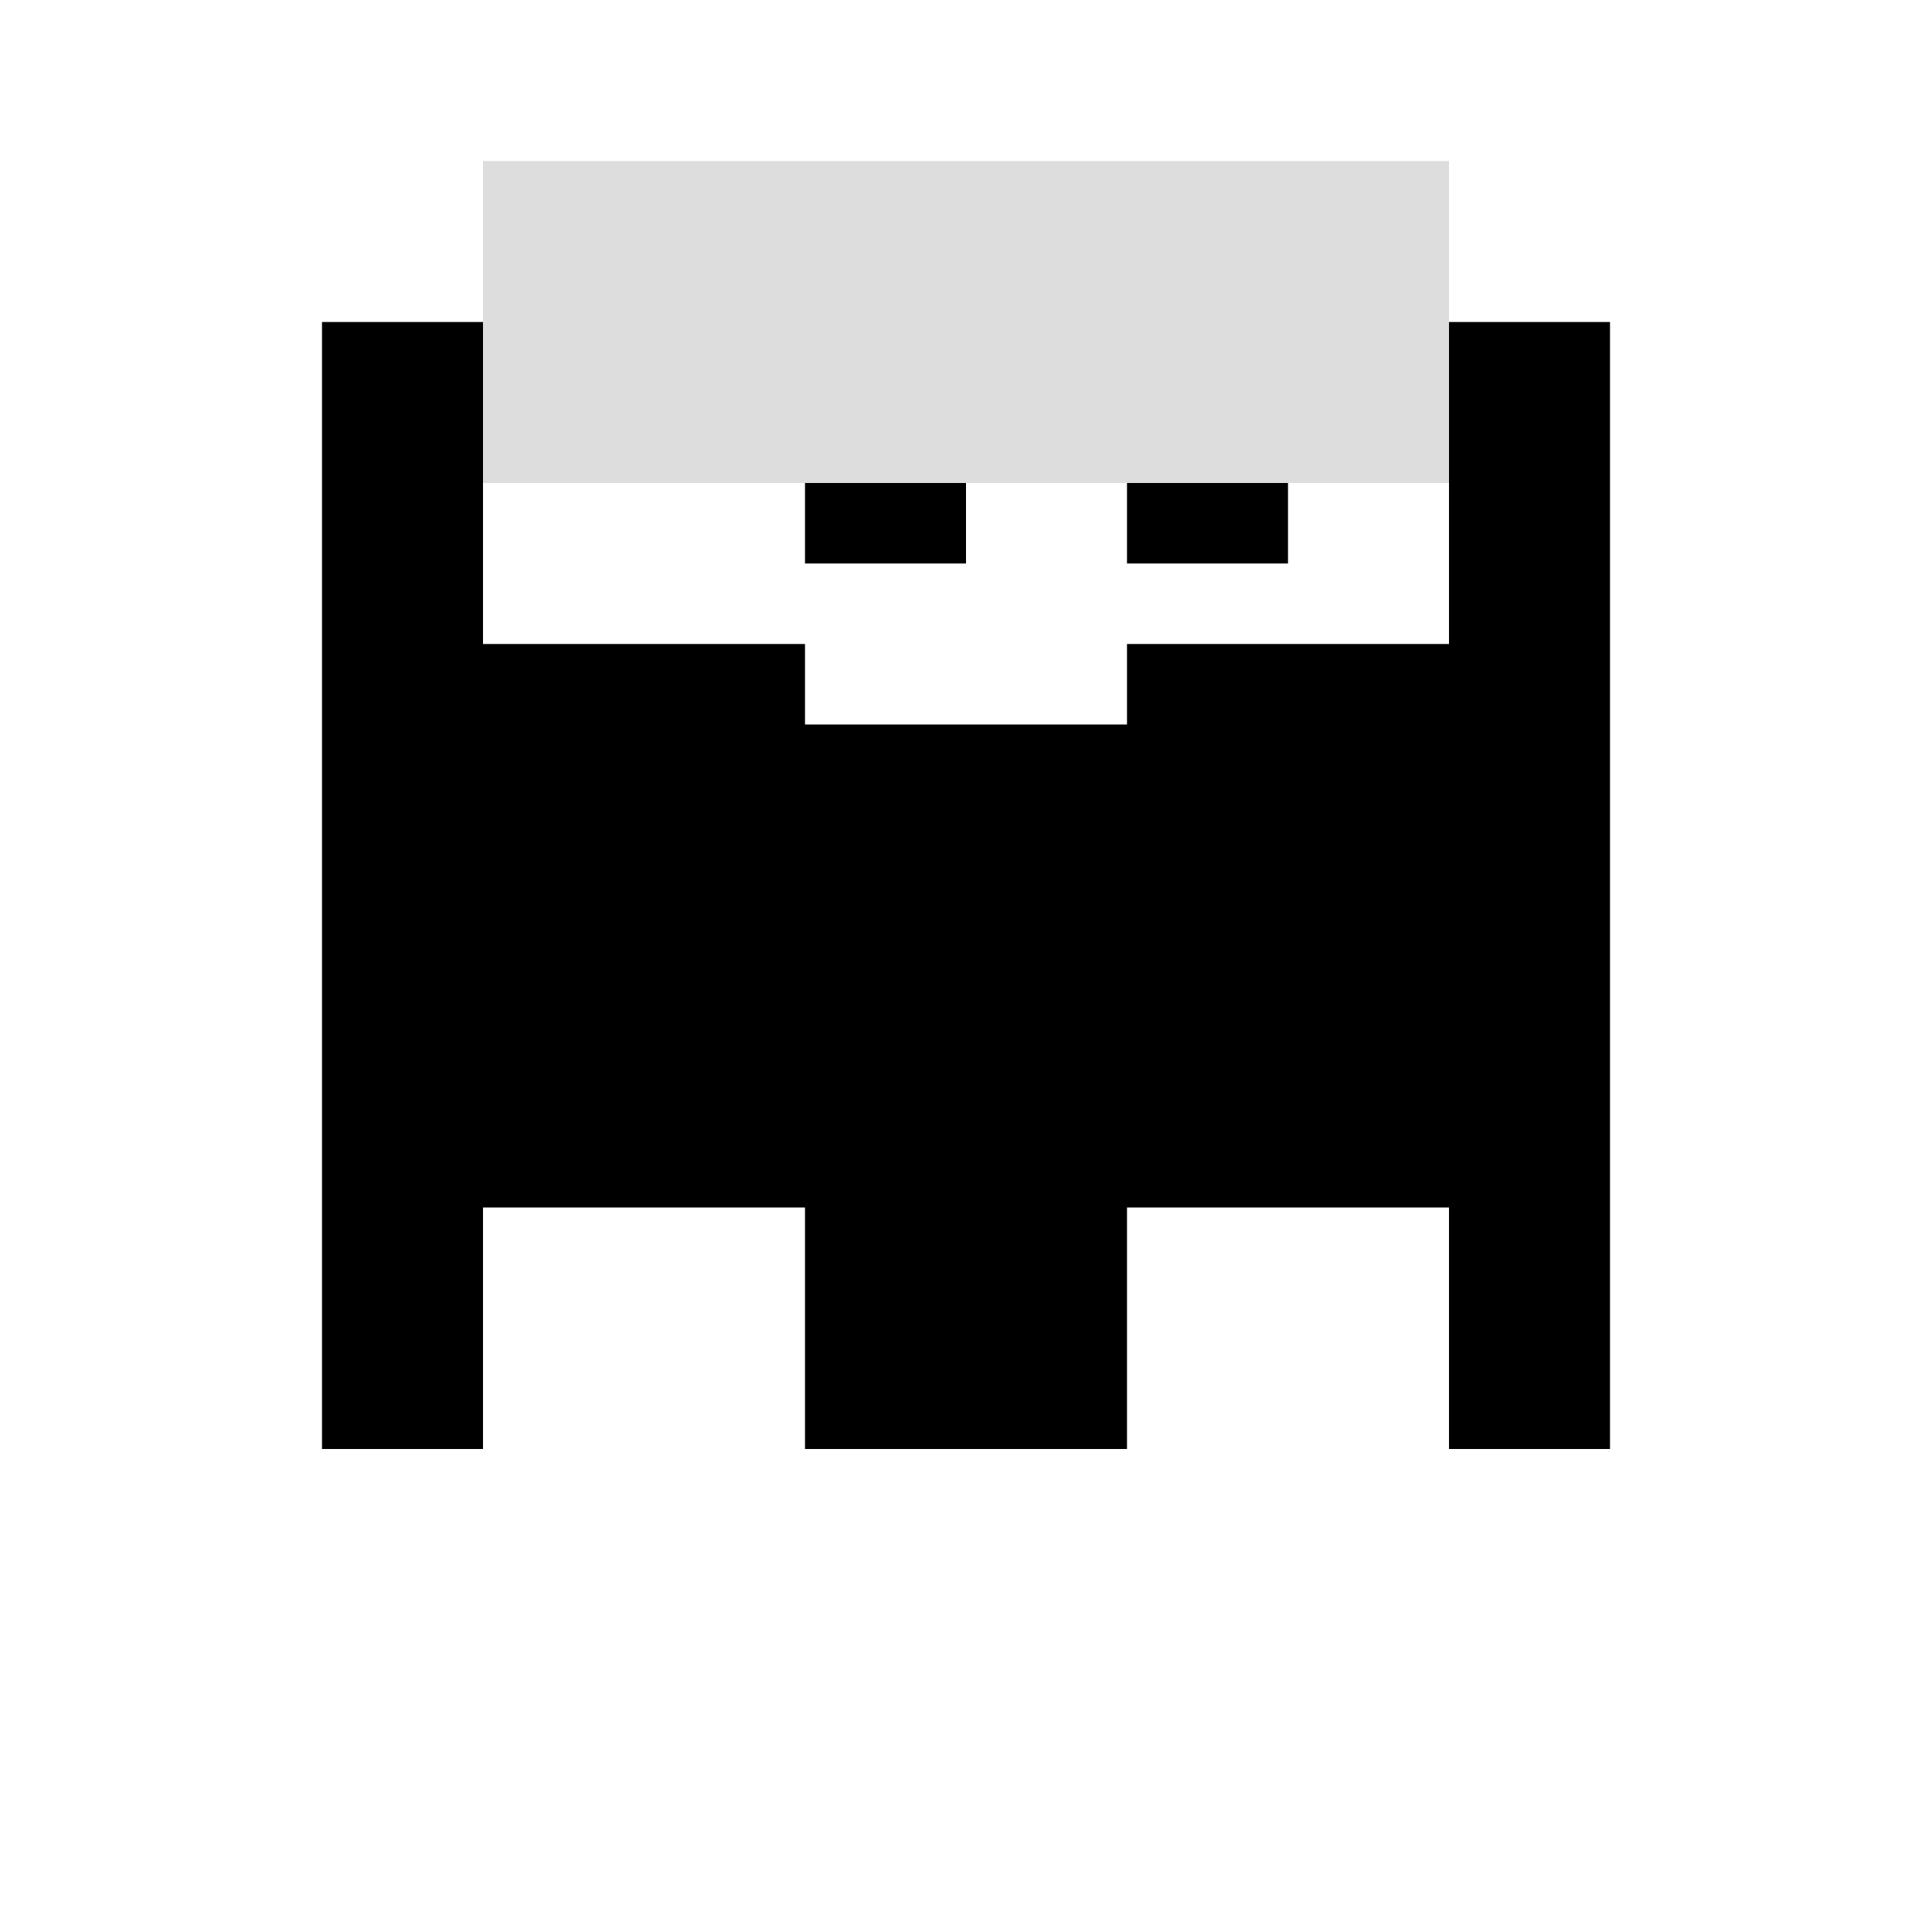
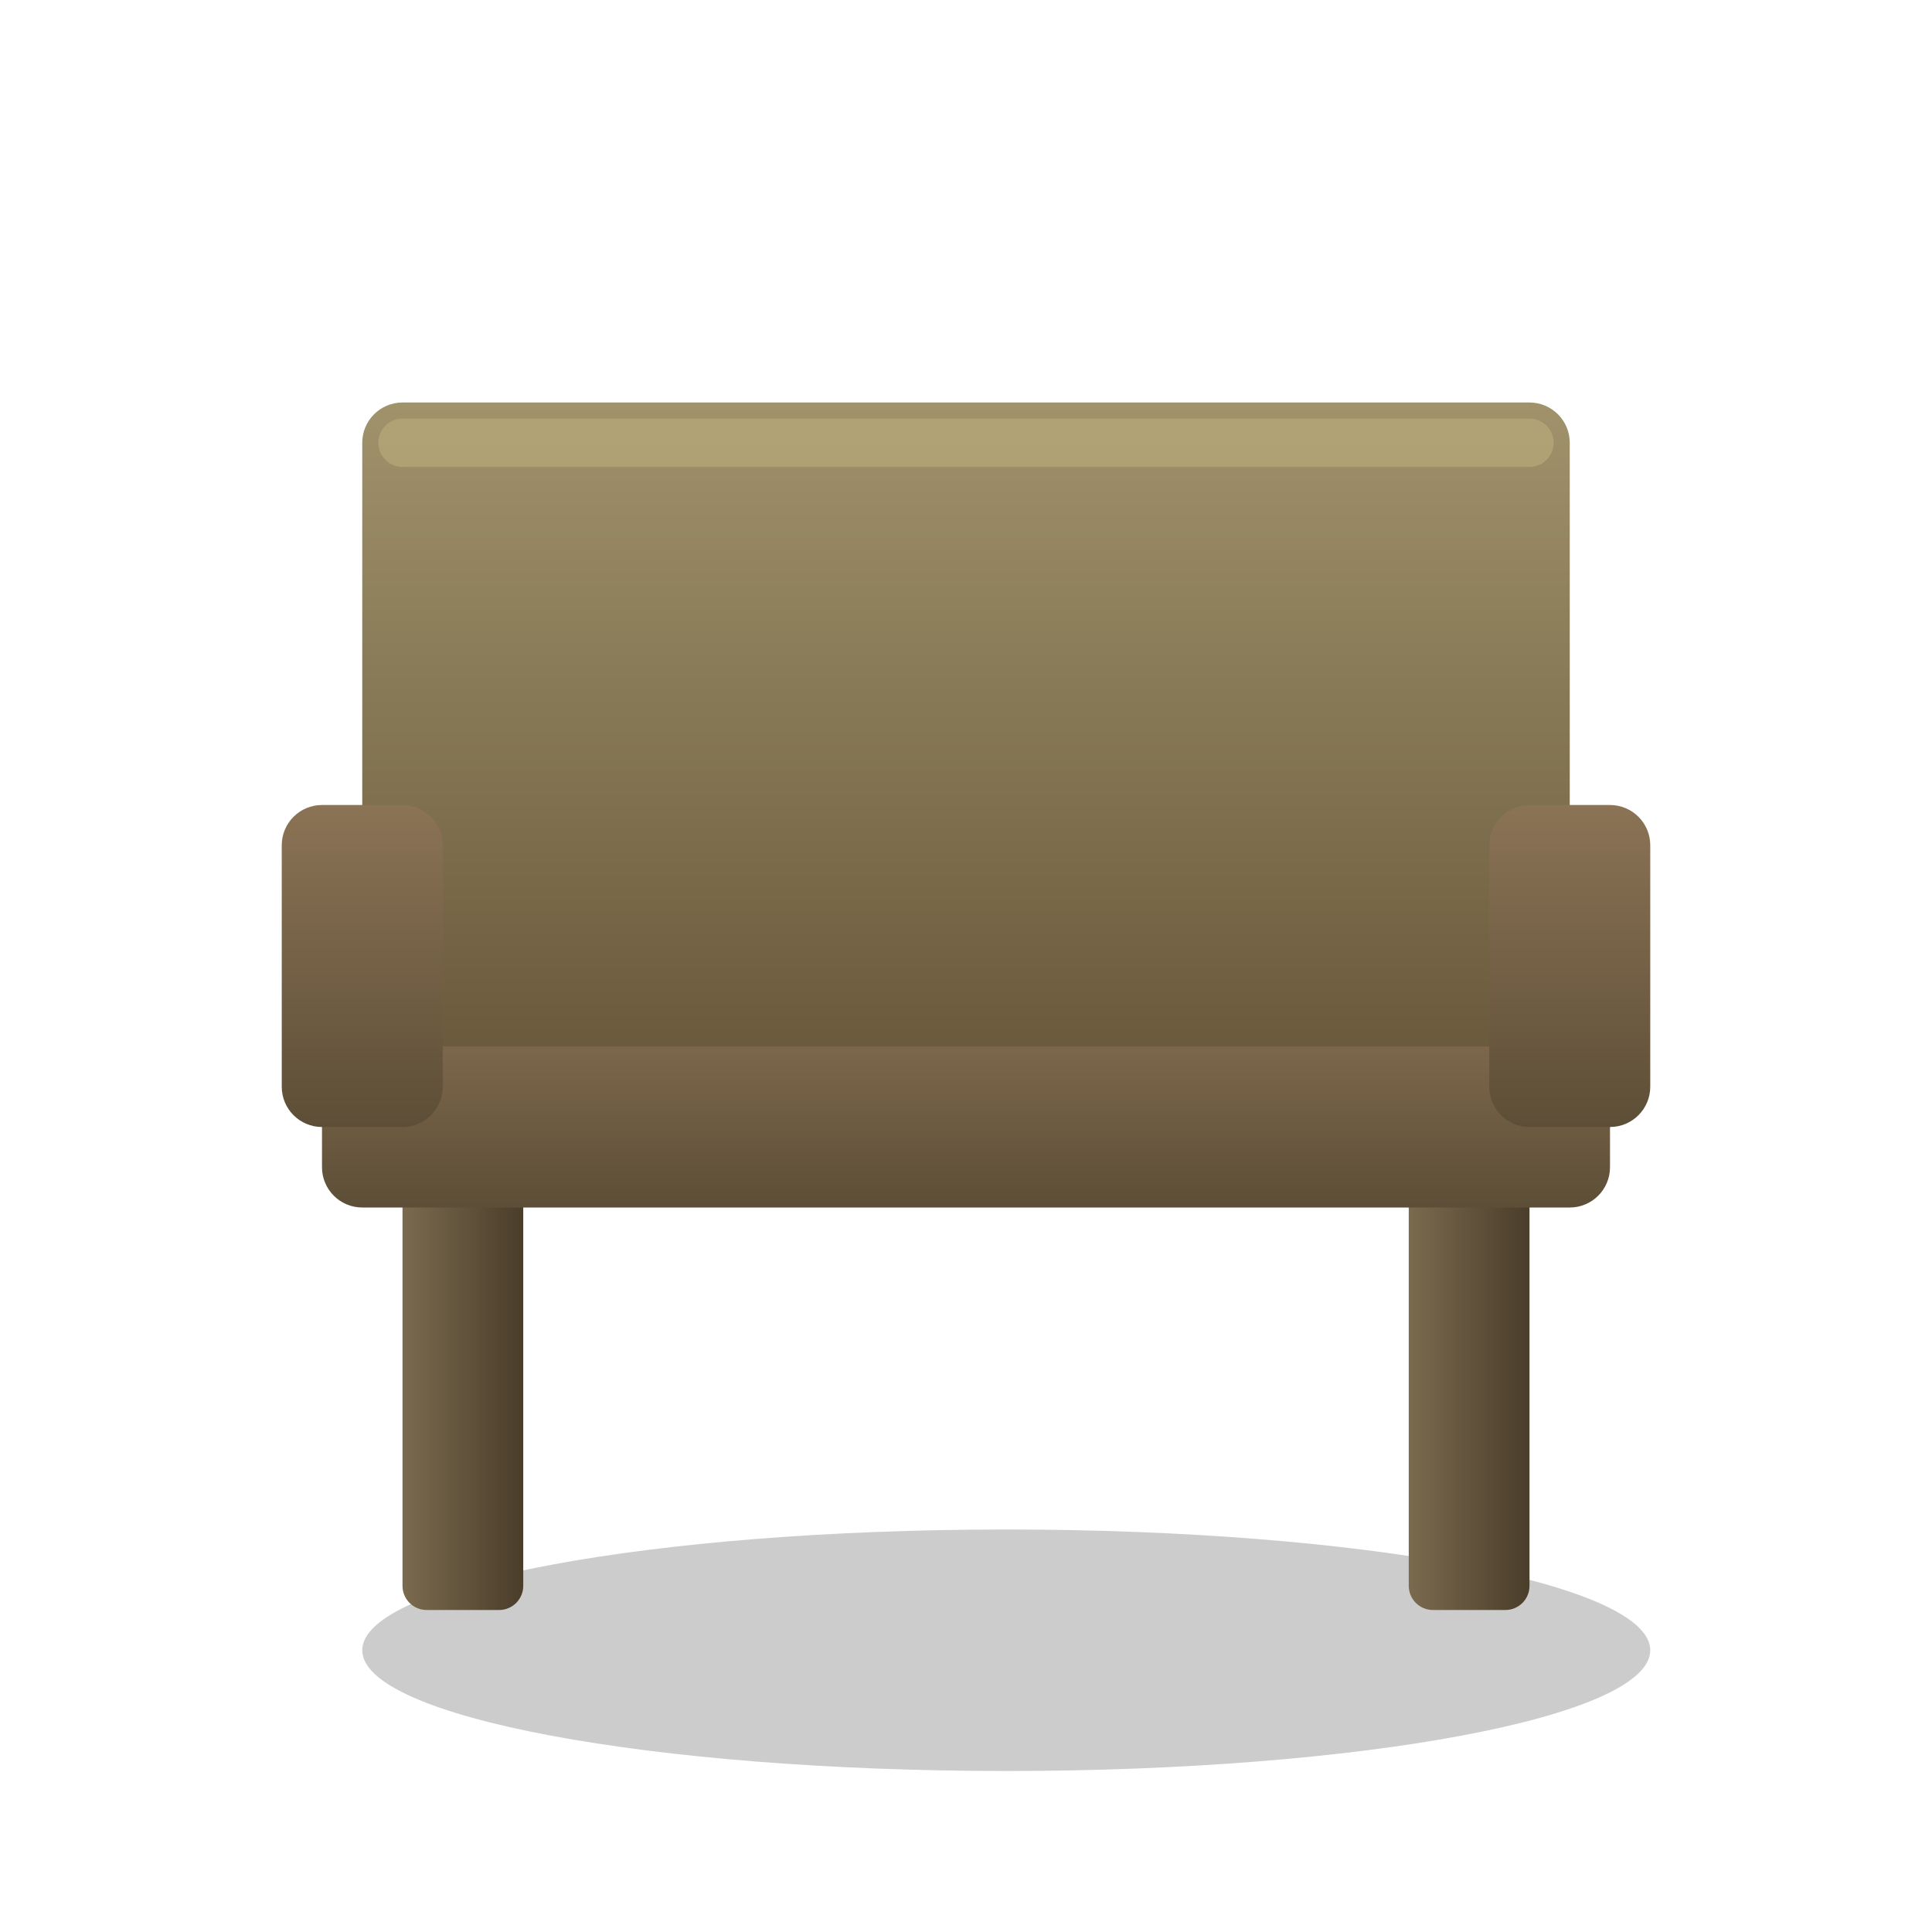
<svg xmlns="http://www.w3.org/2000/svg" width="24" height="24" viewBox="0 0 24 24">
-   <path d="M18 4v4h-4v1h-4v-1h-4v-4h-2v14h2v-3h4v3h4v-3h4v3h2v-14h-2zm-6 3h-2v-1h2v1zm4 0h-2v-1h2v1z" />
-   <path d="M6 2h12v4h-12z" fill="#ddd" />
+   <defs>
+     <linearGradient id="seatGradient" x1="0%" y1="0%" x2="0%" y2="100%">
+       <stop offset="0%" style="stop-color:#8B7355;stop-opacity:1" />
+       <stop offset="100%" style="stop-color:#5D4E37;stop-opacity:1" />
+     </linearGradient>
+     <linearGradient id="backrestGradient" x1="0%" y1="0%" x2="0%" y2="100%">
+       <stop offset="0%" style="stop-color:#A0926B;stop-opacity:1" />
+       <stop offset="100%" style="stop-color:#6B5B3D;stop-opacity:1" />
+     </linearGradient>
+     <linearGradient id="legGradient" x1="0%" y1="0%" x2="100%" y2="0%">
+       <stop offset="0%" style="stop-color:#7A6B4F;stop-opacity:1" />
+       <stop offset="100%" style="stop-color:#4A3D2A;stop-opacity:1" />
+     </linearGradient>
+   </defs>
+   <ellipse cx="12.5" cy="20.5" rx="8" ry="1.5" fill="#000" opacity="0.2" />
+   <rect x="5" y="14" width="1.5" height="6" fill="url(#legGradient)" rx="0.3" />
+   <rect x="17.5" y="14" width="1.5" height="6" fill="url(#legGradient)" rx="0.3" />
+   <rect x="4" y="12" width="16" height="3" fill="url(#seatGradient)" rx="0.5" />
+   <rect x="4.2" y="12.2" width="15.6" height="0.6" fill="#9A8467" opacity="0.8" rx="0.3" />
+   <rect x="4.5" y="5" width="15" height="8" fill="url(#backrestGradient)" rx="0.5" />
+   <rect x="4.7" y="5.2" width="14.6" height="0.6" fill="#B5A678" opacity="0.8" rx="0.3" />
+   <rect x="3.5" y="10" width="2" height="4" fill="url(#seatGradient)" rx="0.5" />
+   <rect x="18.5" y="10" width="2" height="4" fill="url(#seatGradient)" rx="0.5" />
</svg>
